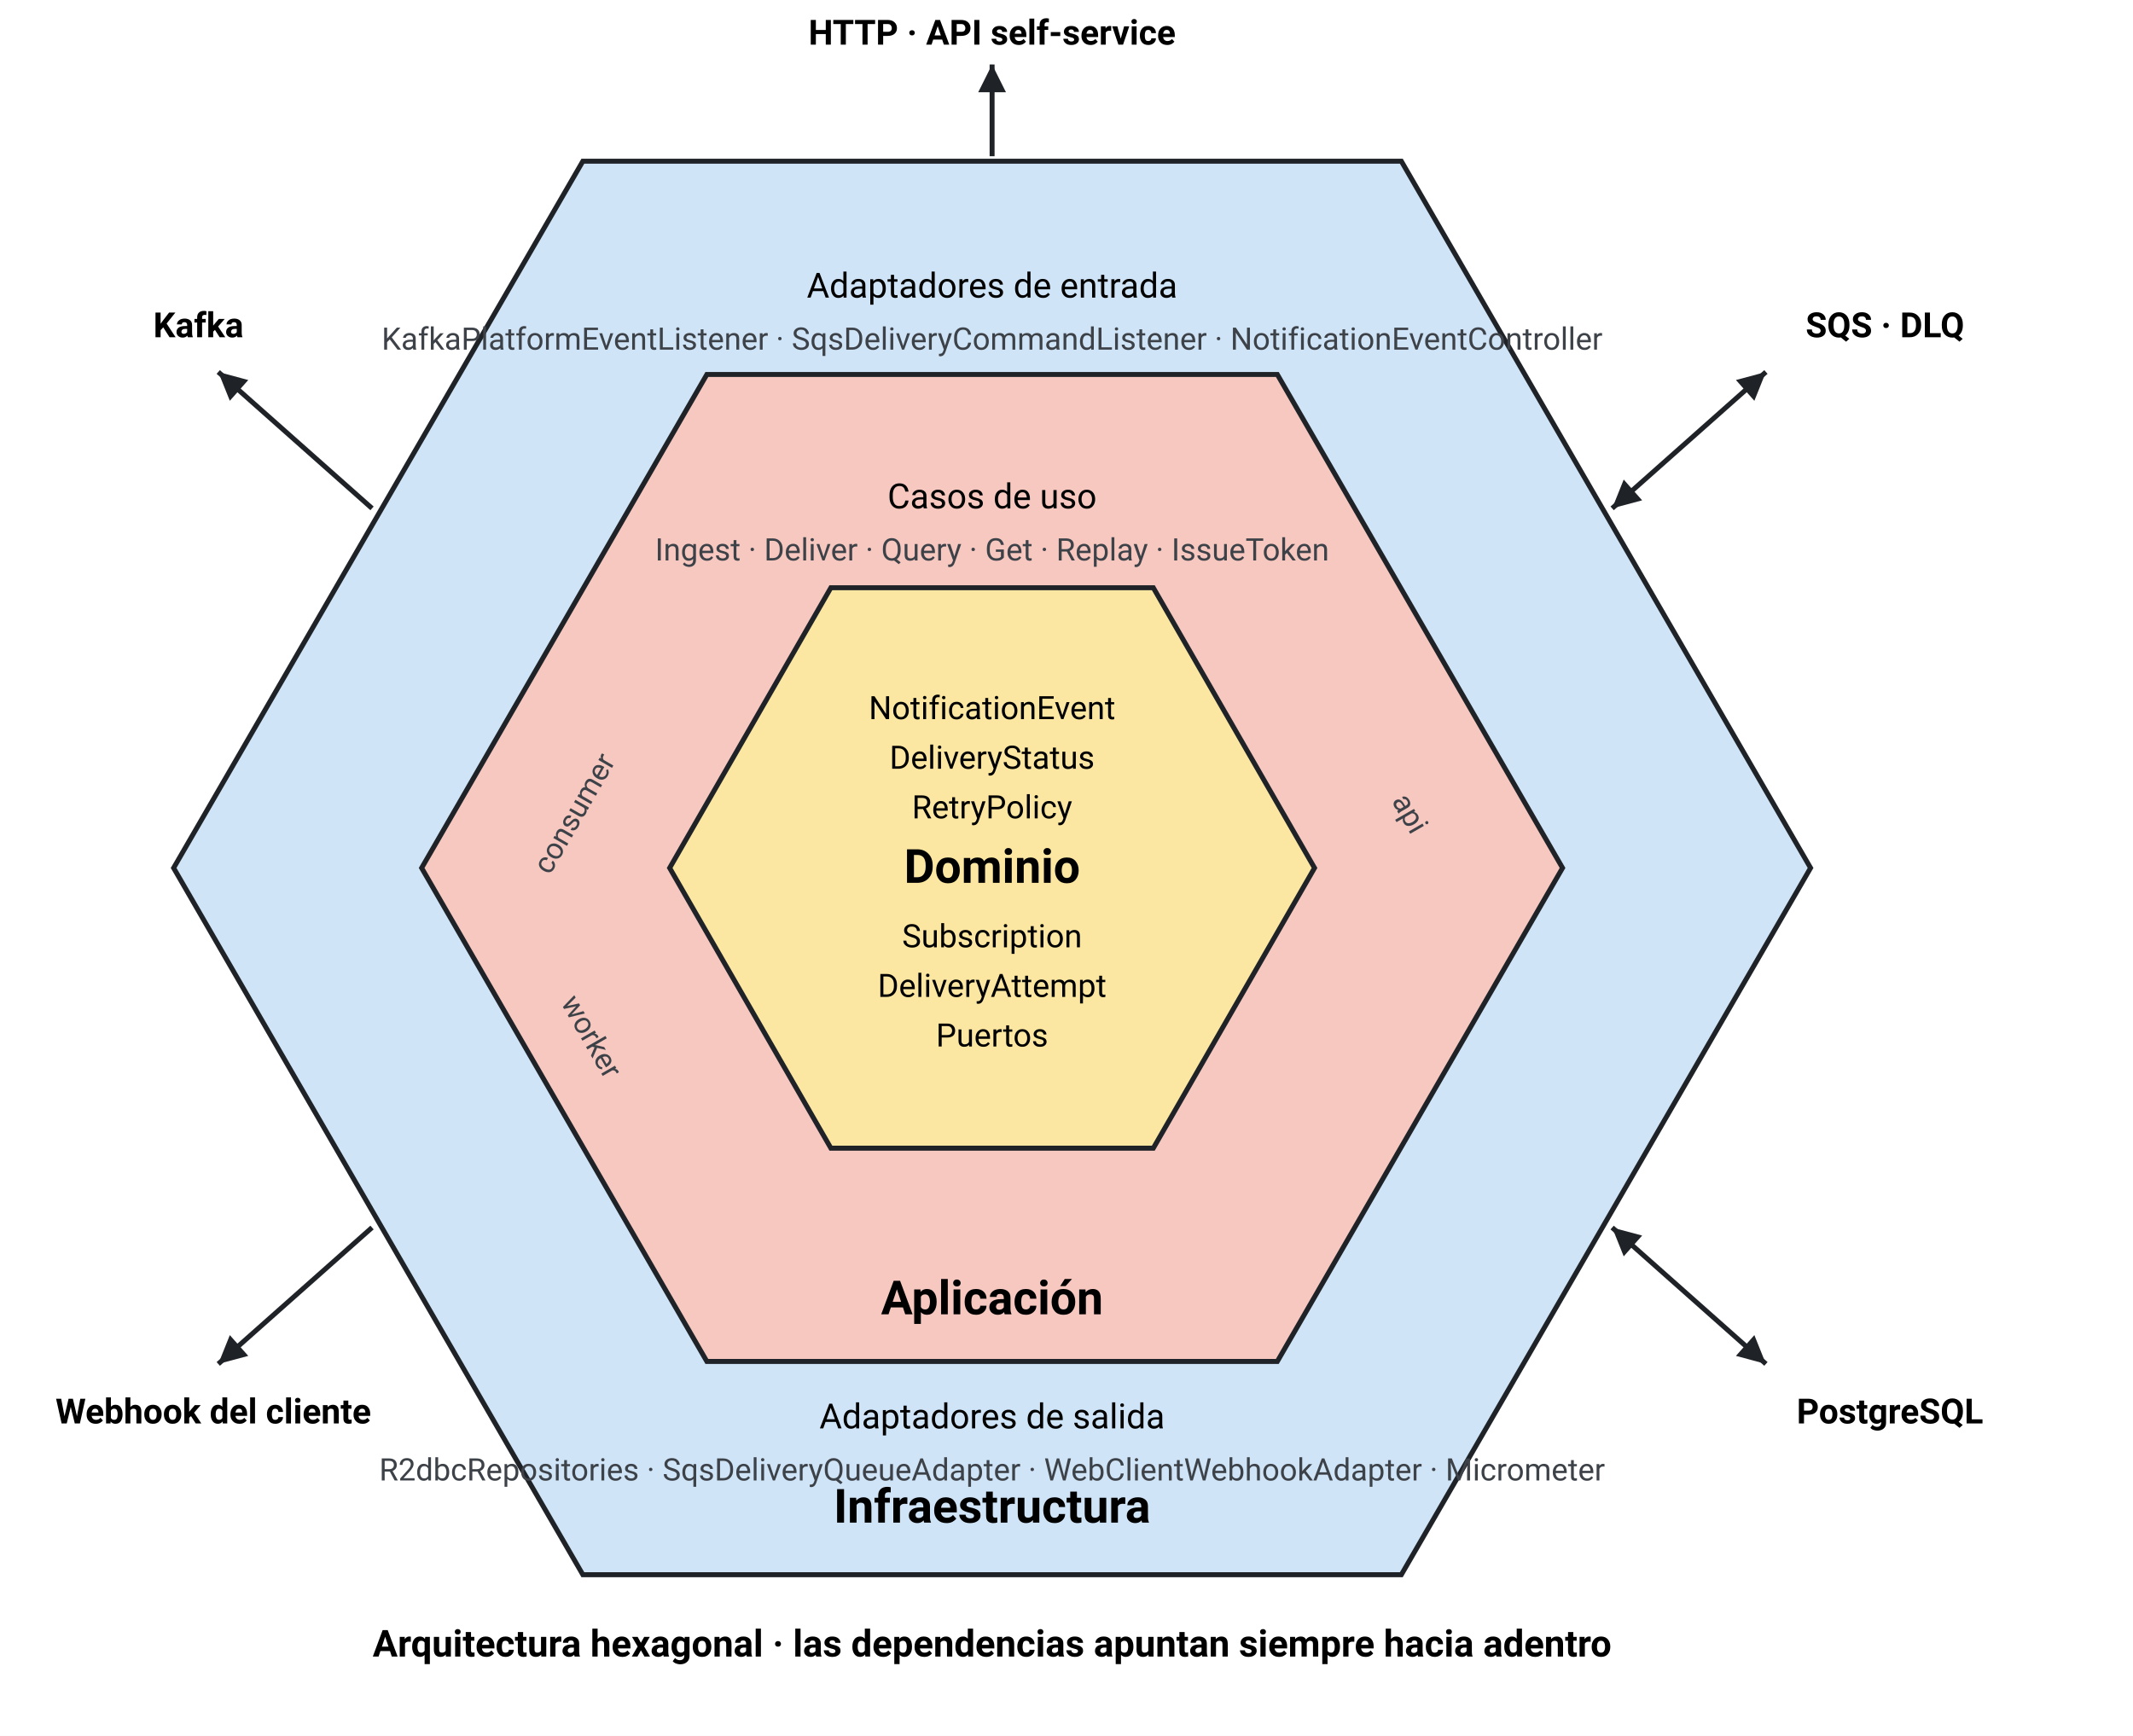
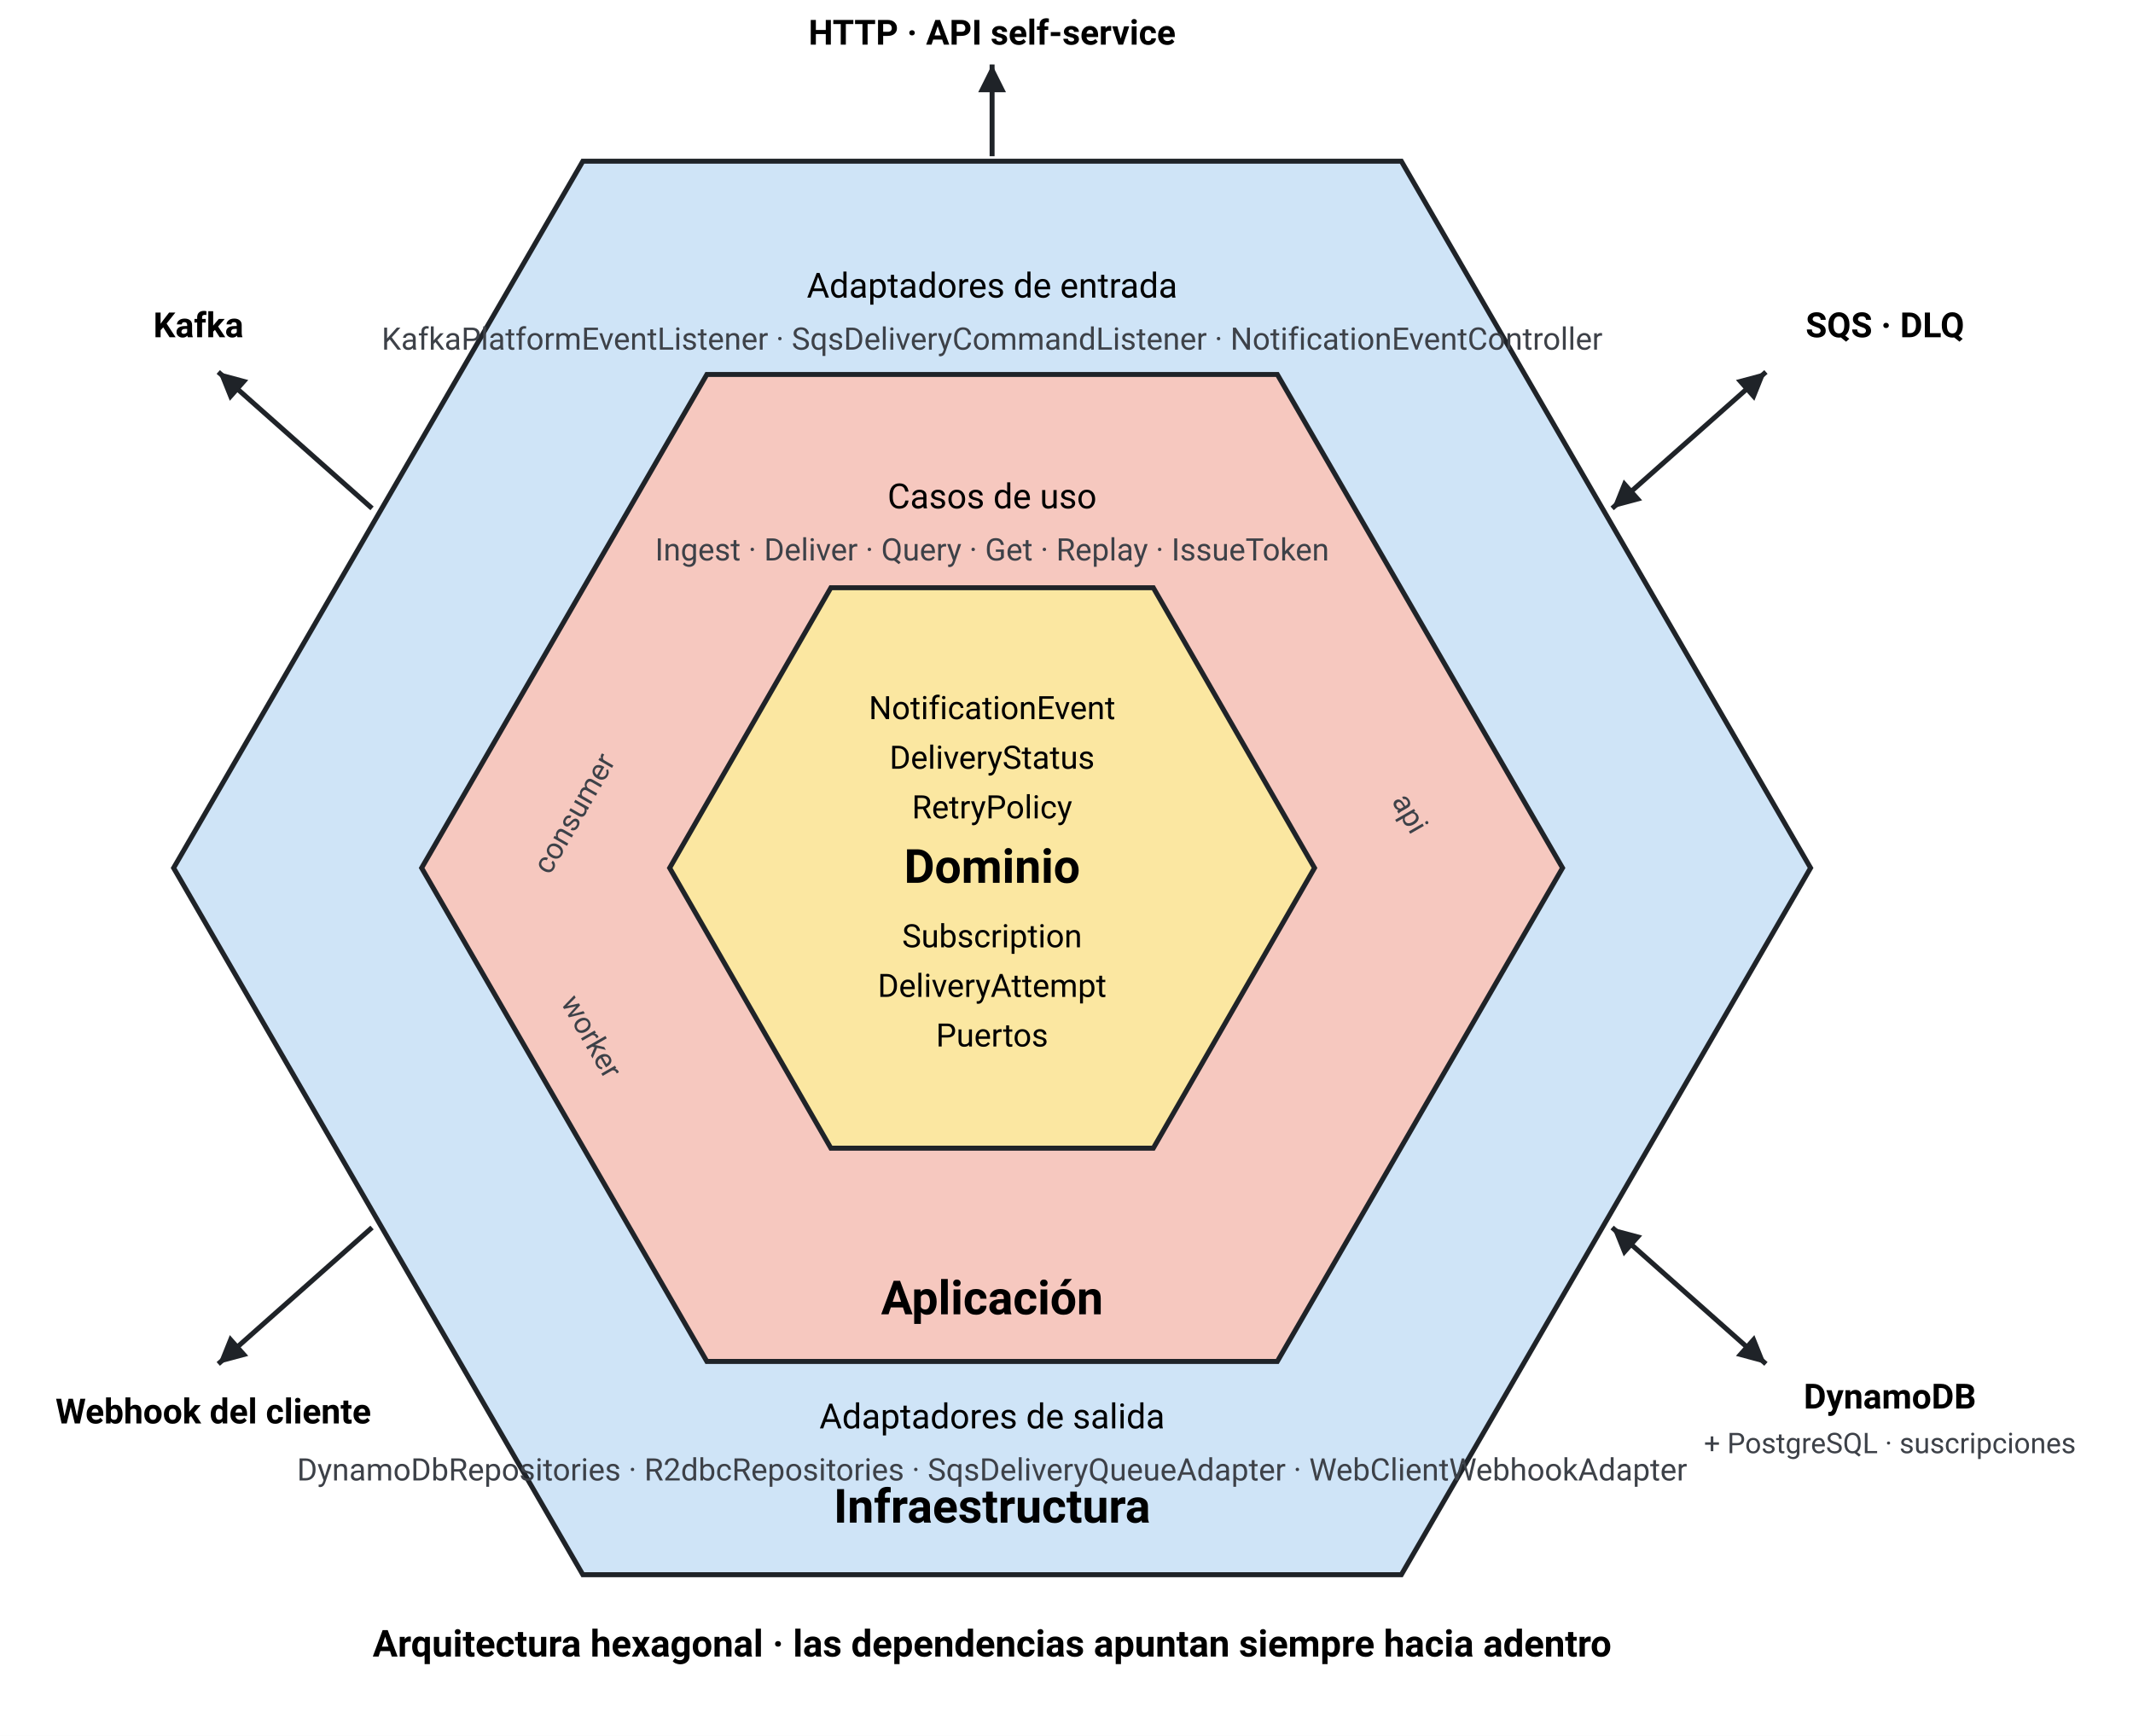
<svg xmlns="http://www.w3.org/2000/svg" viewBox="0 0 860 700" width="860" height="700" font-family="system-ui, -apple-system, Segoe UI, Roboto, sans-serif">
  <rect width="860" height="700" fill="#ffffff" />
  <polygon points="730,350 565,635 235,635 70,350 235,65 565,65" fill="#cfe4f7" stroke="#1f2328" stroke-width="2" />
  <polygon points="630,350 515,549 285,549 170,350 285,151 515,151" fill="#f6c8bf" stroke="#1f2328" stroke-width="2" />
  <polygon points="530,350 465,463 335,463 270,350 335,237 465,237" fill="#fbe7a1" stroke="#1f2328" stroke-width="2" />
  <text x="400" y="614" text-anchor="middle" font-size="19" font-weight="600">Infraestructura</text>
  <text x="400" y="530" text-anchor="middle" font-size="19" font-weight="600">Aplicación</text>
  <text x="400" y="356" text-anchor="middle" font-size="19" font-weight="600">Dominio</text>
  <text x="400" y="290" text-anchor="middle" font-size="13">NotificationEvent</text>
  <text x="400" y="310" text-anchor="middle" font-size="13">DeliveryStatus</text>
  <text x="400" y="330" text-anchor="middle" font-size="13">RetryPolicy</text>
  <text x="400" y="382" text-anchor="middle" font-size="13">Subscription</text>
  <text x="400" y="402" text-anchor="middle" font-size="13">DeliveryAttempt</text>
  <text x="400" y="422" text-anchor="middle" font-size="13">Puertos</text>
  <text x="400" y="205" text-anchor="middle" font-size="14">Casos de uso</text>
  <text x="400" y="226" text-anchor="middle" font-size="12.5" fill="#3d4148">Ingest · Deliver · Query · Get · Replay · IssueToken</text>
  <text x="400" y="120" text-anchor="middle" font-size="14">Adaptadores de entrada</text>
  <text x="400" y="141" text-anchor="middle" font-size="12.5" fill="#3d4148">KafkaPlatformEventListener · SqsDeliveryCommandListener · NotificationEventController</text>
  <text x="400" y="576" text-anchor="middle" font-size="14">Adaptadores de salida</text>
-   <text x="400" y="597" text-anchor="middle" font-size="12.5" fill="#3d4148">R2dbcRepositories · SqsDeliveryQueueAdapter · WebClientWebhookAdapter · Micrometer</text>
+   <text x="400" y="597" text-anchor="middle" font-size="12.5" fill="#3d4148">DynamoDbRepositories · R2dbcRepositories · SqsDeliveryQueueAdapter · WebClientWebhookAdapter</text>
  <defs>
    <marker id="p" viewBox="0 0 10 10" refX="9" refY="5" markerWidth="7" markerHeight="7" orient="auto-start-reverse">
      <path d="M1 1 L9 5 L1 9 z" fill="#1f2328" />
    </marker>
  </defs>
  <line x1="400" y1="63" x2="400" y2="26" stroke="#1f2328" stroke-width="2" marker-end="url(#p)" />
  <text x="400" y="18" text-anchor="middle" font-size="14" font-weight="600">HTTP · API self-service</text>
  <line x1="150" y1="205" x2="88" y2="150" stroke="#1f2328" stroke-width="2" marker-end="url(#p)" />
  <text x="80" y="136" text-anchor="middle" font-size="14" font-weight="600">Kafka</text>
  <line x1="650" y1="205" x2="712" y2="150" stroke="#1f2328" stroke-width="2" marker-start="url(#p)" marker-end="url(#p)" />
  <text x="760" y="136" text-anchor="middle" font-size="14" font-weight="600">SQS · DLQ</text>
  <line x1="150" y1="495" x2="88" y2="550" stroke="#1f2328" stroke-width="2" marker-end="url(#p)" />
  <text x="86" y="574" text-anchor="middle" font-size="14" font-weight="600">Webhook del cliente</text>
  <line x1="650" y1="495" x2="712" y2="550" stroke="#1f2328" stroke-width="2" marker-start="url(#p)" marker-end="url(#p)" />
-   <text x="762" y="574" text-anchor="middle" font-size="14" font-weight="600">PostgreSQL</text>
+   <text x="762" y="568" text-anchor="middle" font-size="14" font-weight="600">DynamoDB</text>
+   <text x="762" y="586" text-anchor="middle" font-size="11.5" fill="#3d4148">+ PostgreSQL · suscripciones</text>
  <text x="235" y="330" text-anchor="middle" font-size="12" fill="#3d4148" transform="rotate(-60 235 330)">consumer</text>
  <text x="565" y="330" text-anchor="middle" font-size="12" fill="#3d4148" transform="rotate(60 565 330)">api</text>
  <text x="235" y="420" text-anchor="middle" font-size="12" fill="#3d4148" transform="rotate(60 235 420)">worker</text>
  <text x="400" y="668" text-anchor="middle" font-size="15" font-weight="600">Arquitectura hexagonal · las dependencias apuntan siempre hacia adentro</text>
</svg>
